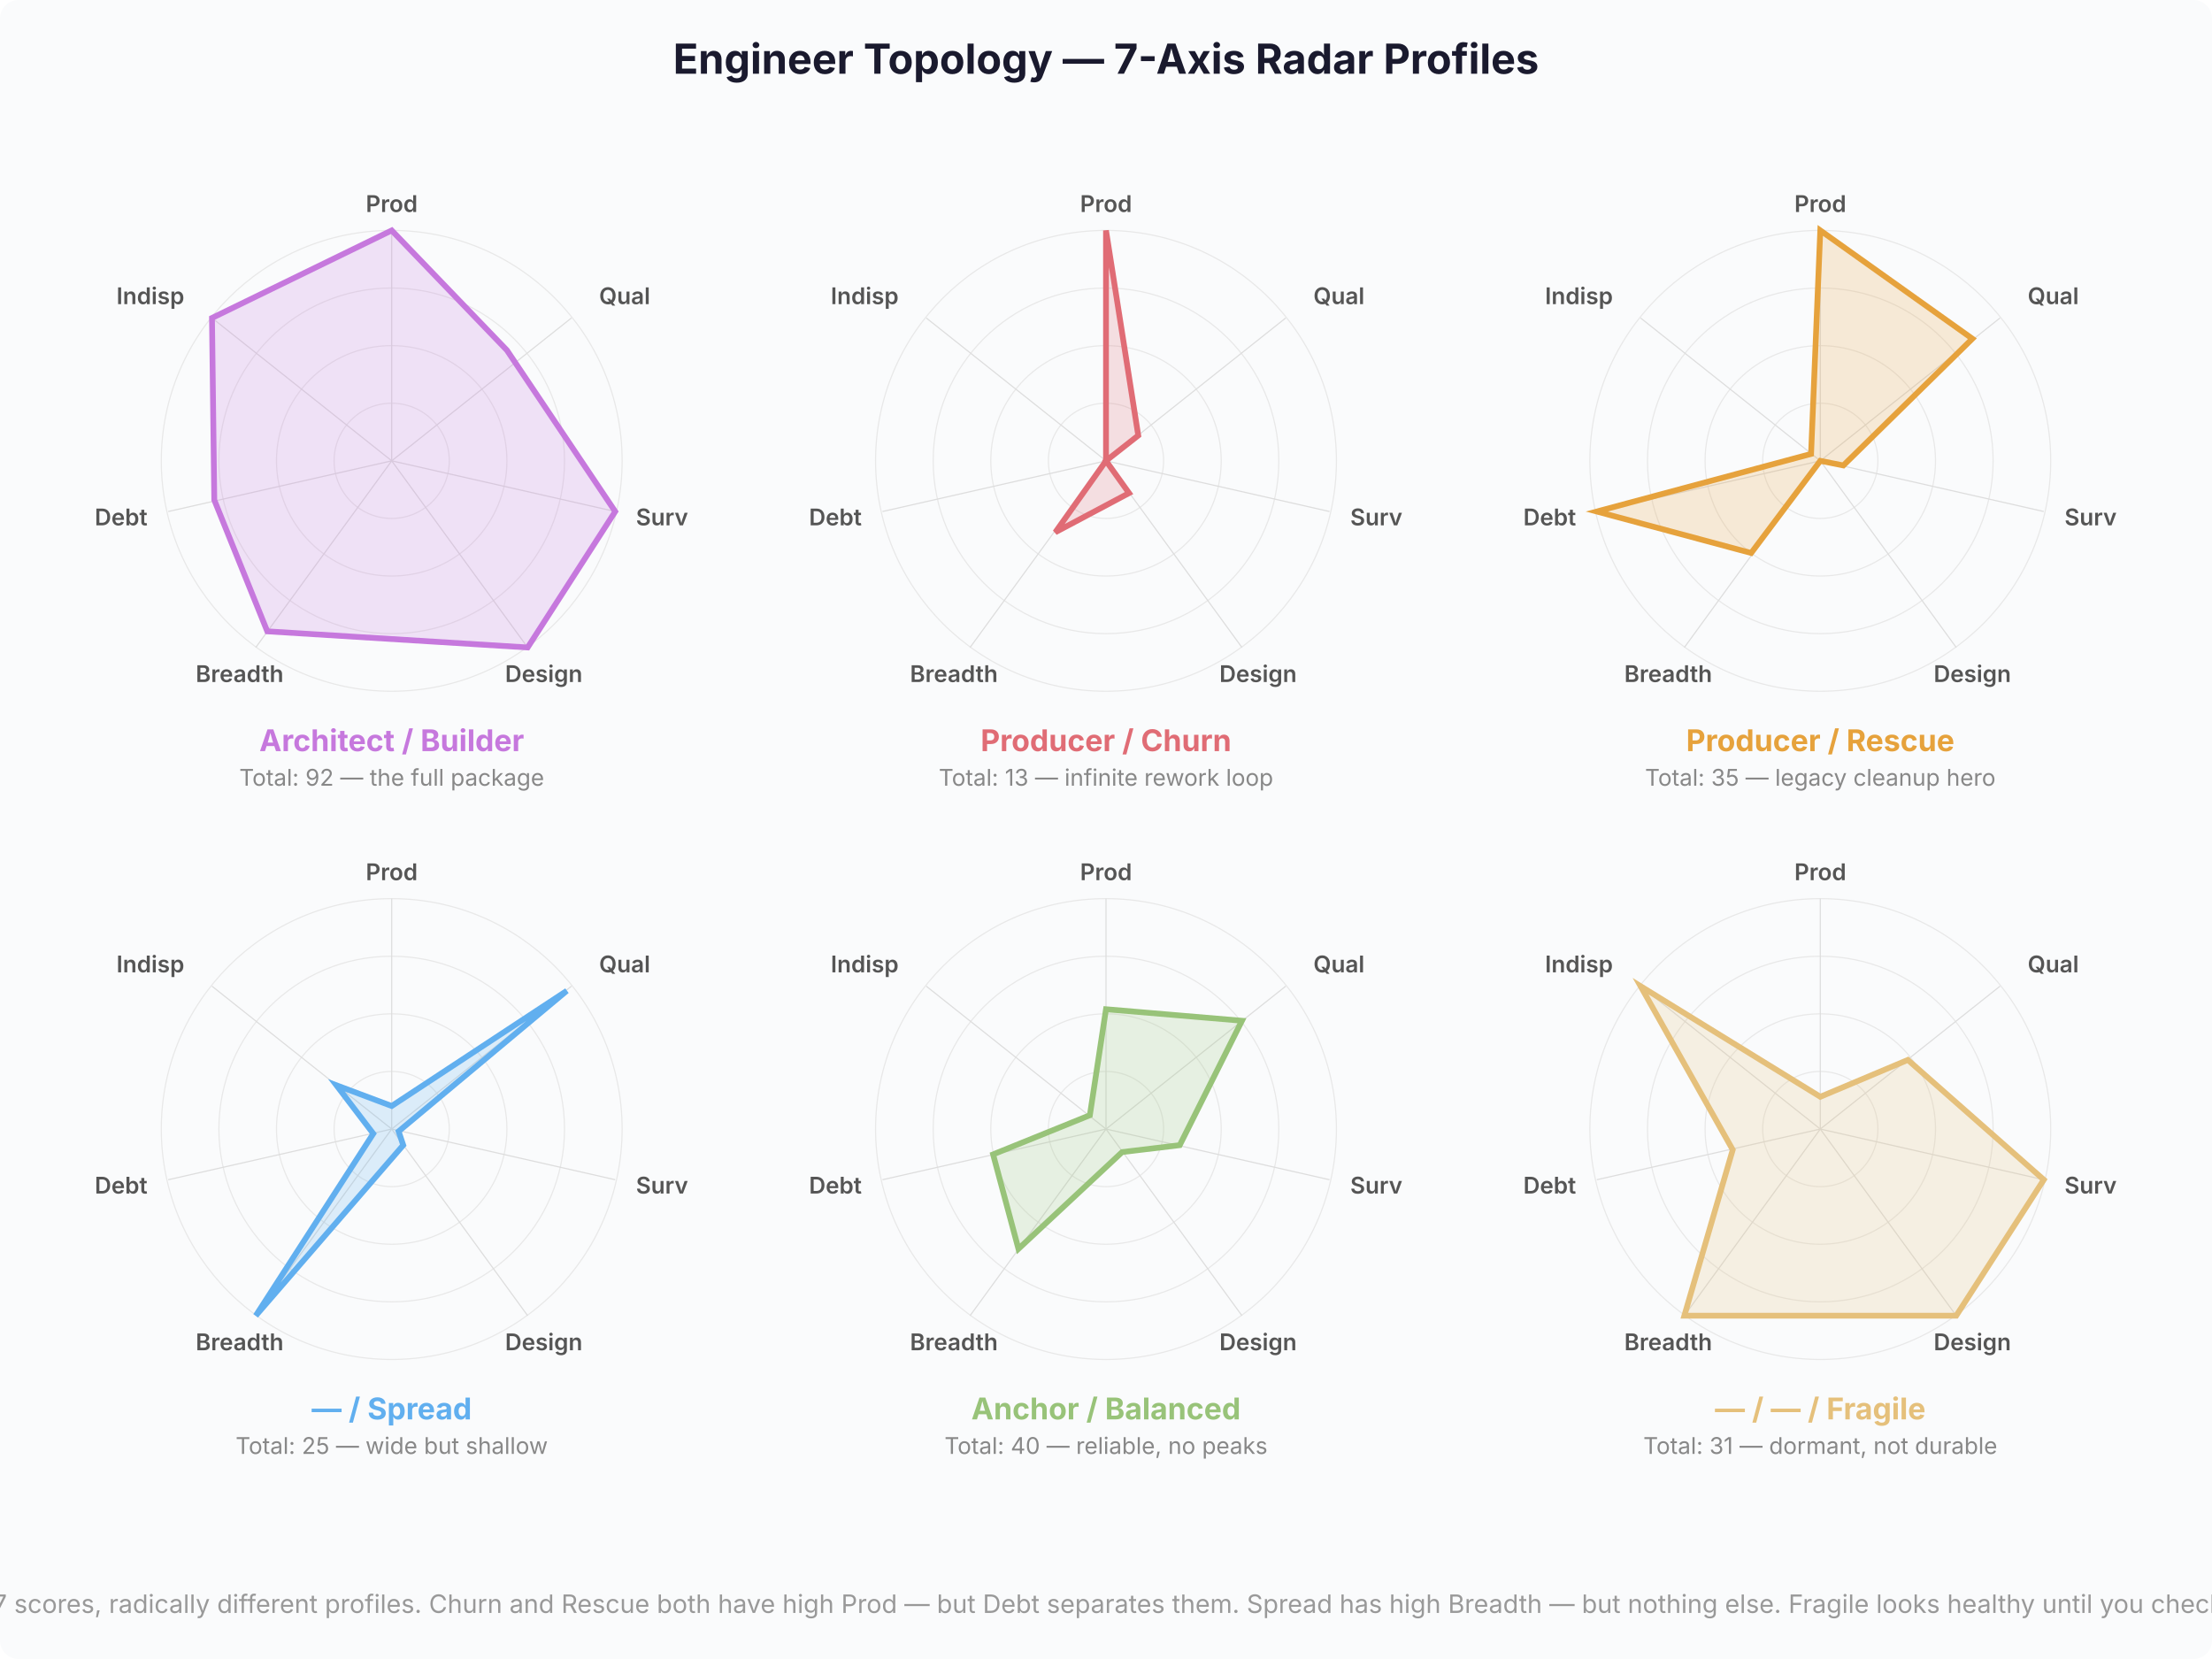
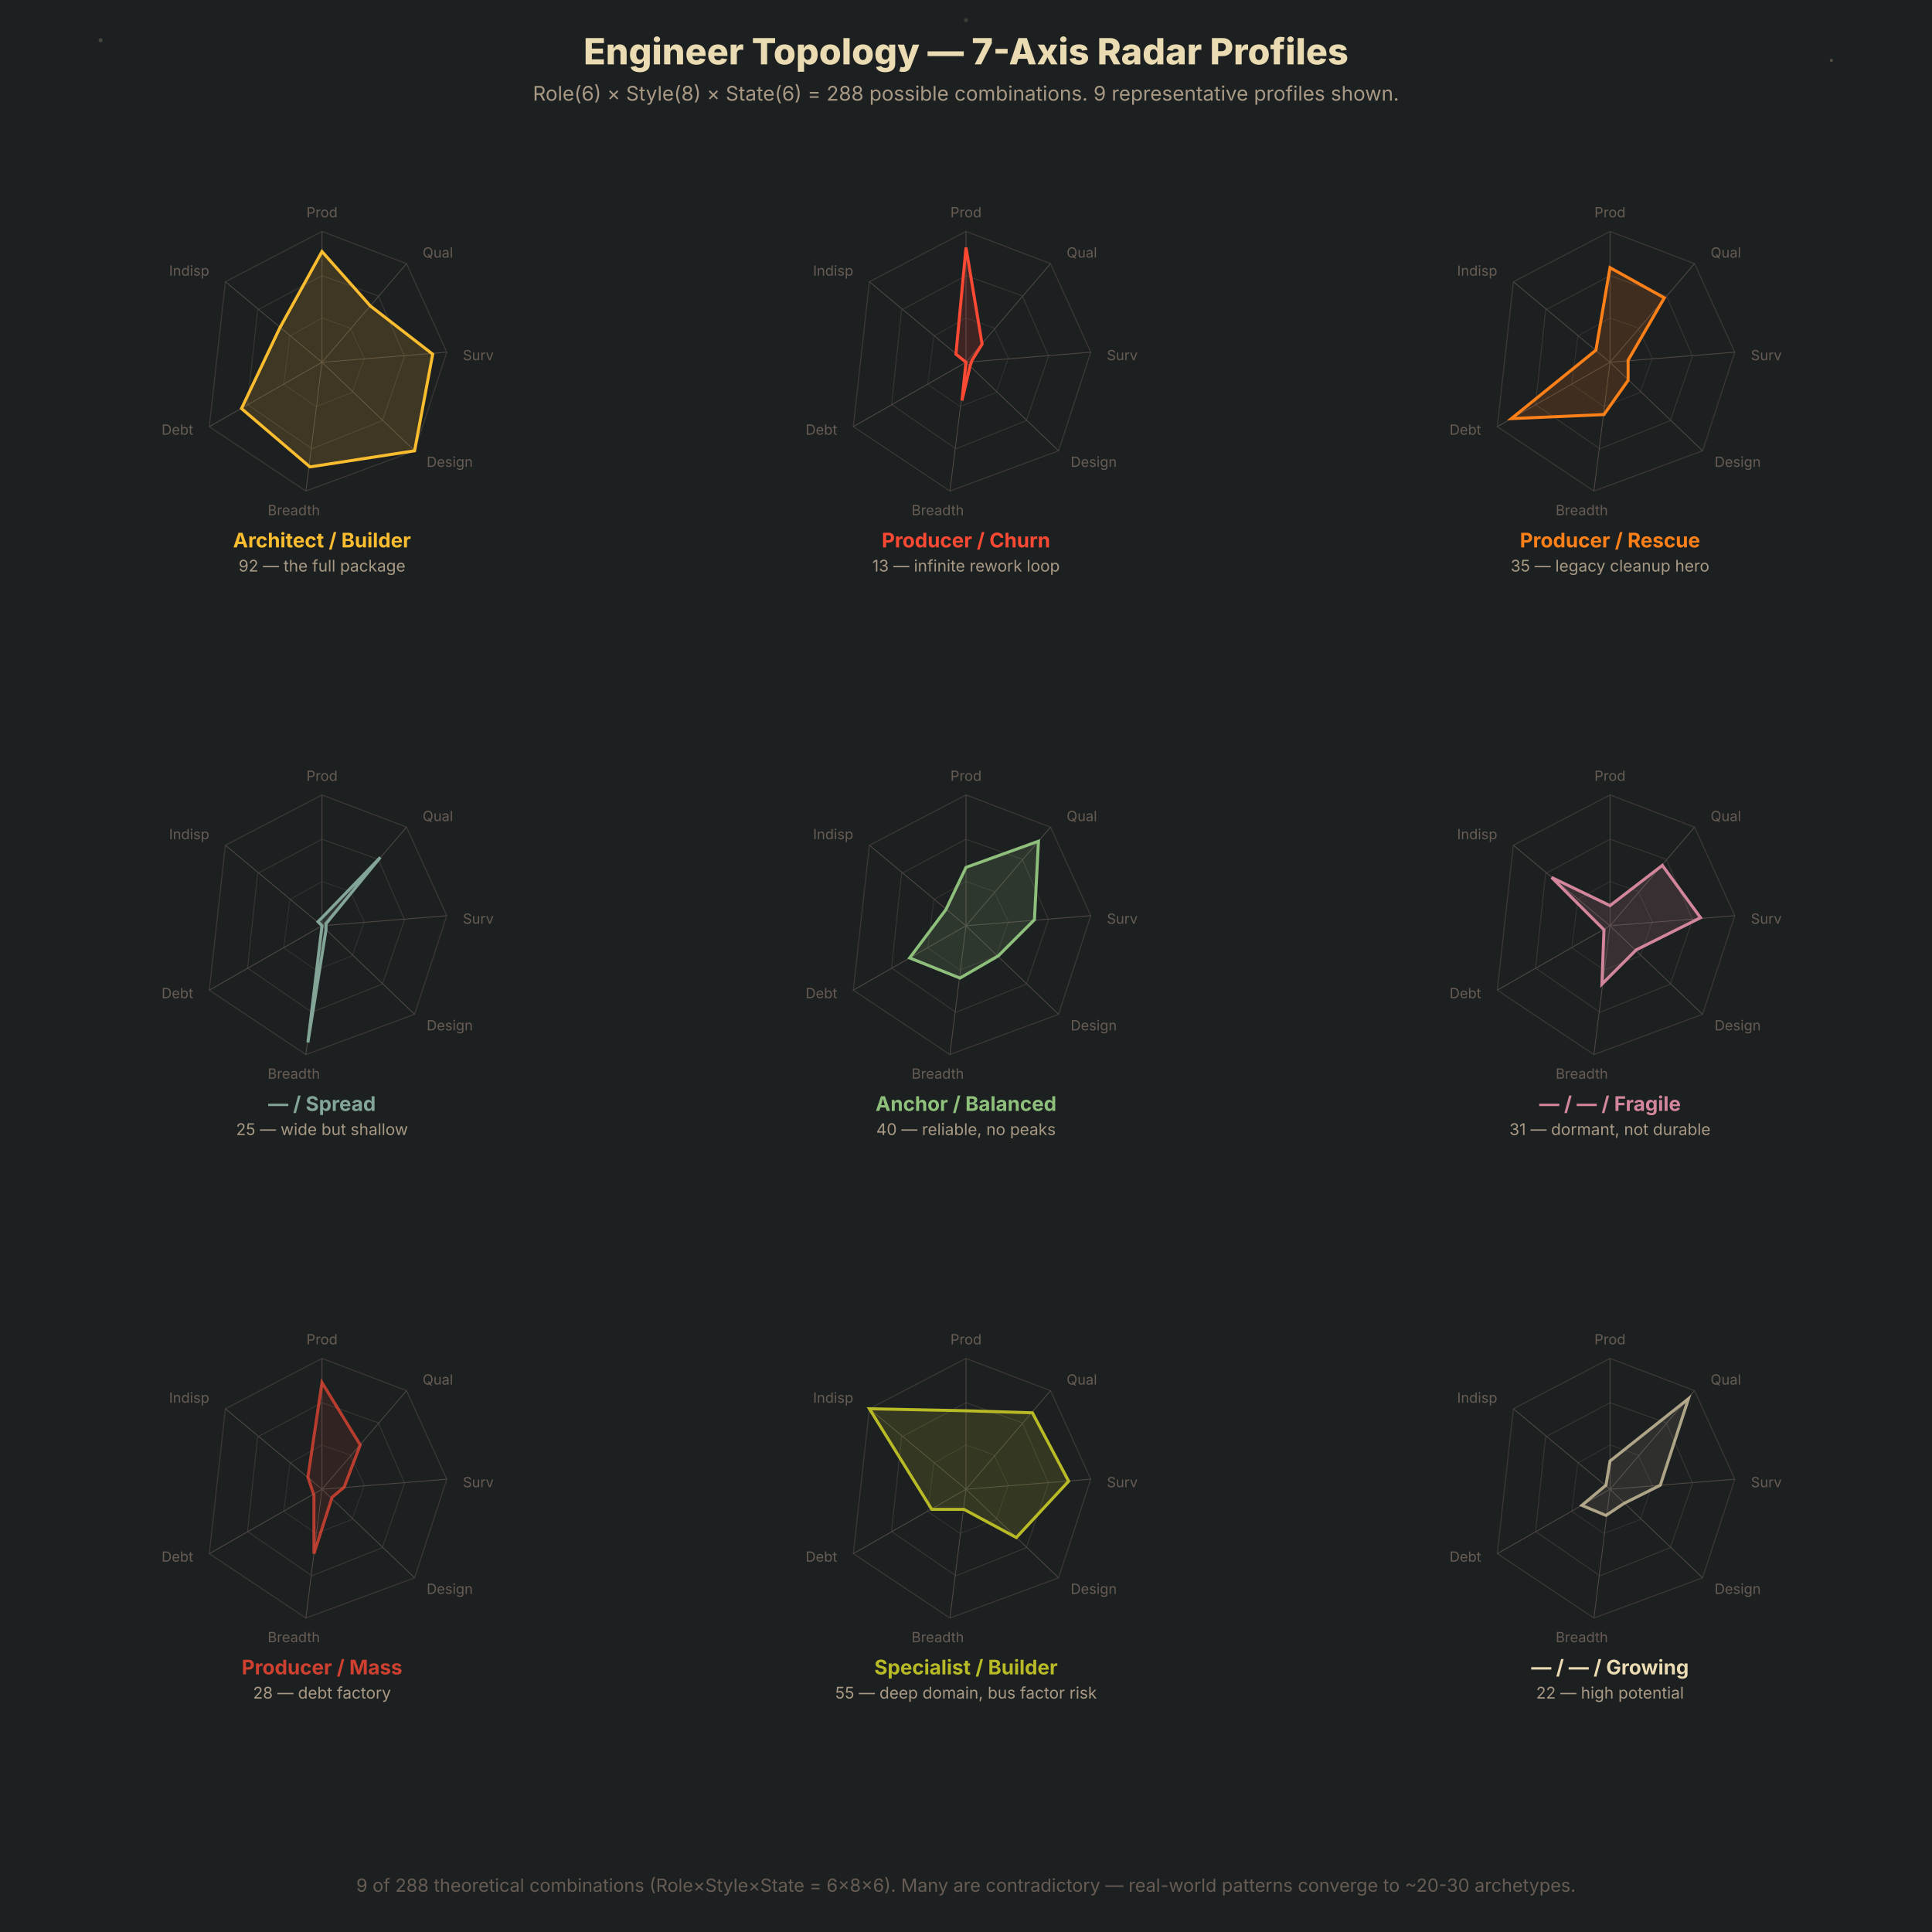
- <svg xmlns="http://www.w3.org/2000/svg" width="960" height="720" viewBox="0 0 960 720">
-   <defs>
-     <style>
-       text { font-family: -apple-system, 'Segoe UI', sans-serif; }
-       .title { font-size: 18px; font-weight: 700; fill: #1a1a2e; }
-       .axis-label { font-size: 10px; fill: #555; font-weight: 600; }
-       .legend-text { font-size: 12px; fill: #333; }
-       .grid-label { font-size: 9px; fill: #999; }
-     </style>
-   </defs>
-   <rect width="960" height="720" rx="8" fill="#fafbfc" />
-   <text x="480" y="32" text-anchor="middle" class="title">Engineer Topology — 7-Axis Radar Profiles</text>
-   <g transform="translate(170,200)">
-     <circle cx="0" cy="0" r="100" fill="none" stroke="#e8e8e8" stroke-width="0.5" />
-     <circle cx="0" cy="0" r="75" fill="none" stroke="#e8e8e8" stroke-width="0.5" />
-     <circle cx="0" cy="0" r="50" fill="none" stroke="#e8e8e8" stroke-width="0.5" />
-     <circle cx="0" cy="0" r="25" fill="none" stroke="#e8e8e8" stroke-width="0.5" />
-     <line x1="0" y1="0" x2="0" y2="-100" stroke="#ddd" stroke-width="0.5" />
-     <line x1="0" y1="0" x2="78" y2="-62" stroke="#ddd" stroke-width="0.5" />
-     <line x1="0" y1="0" x2="97" y2="22" stroke="#ddd" stroke-width="0.5" />
-     <line x1="0" y1="0" x2="59" y2="81" stroke="#ddd" stroke-width="0.5" />
-     <line x1="0" y1="0" x2="-59" y2="81" stroke="#ddd" stroke-width="0.5" />
-     <line x1="0" y1="0" x2="-97" y2="22" stroke="#ddd" stroke-width="0.5" />
-     <line x1="0" y1="0" x2="-78" y2="-62" stroke="#ddd" stroke-width="0.5" />
-     <polygon points="0,-100 50,-48 97,22 59,81 -54,74 -77,17 -78,-62" fill="rgba(199,120,221,0.2)" stroke="#c678dd" stroke-width="2.5" />
-     <text x="0" y="-108" text-anchor="middle" class="axis-label">Prod</text>
-     <text x="90" y="-68" text-anchor="start" class="axis-label">Qual</text>
-     <text x="106" y="28" text-anchor="start" class="axis-label">Surv</text>
-     <text x="66" y="96" text-anchor="middle" class="axis-label">Design</text>
-     <text x="-66" y="96" text-anchor="middle" class="axis-label">Breadth</text>
-     <text x="-106" y="28" text-anchor="end" class="axis-label">Debt</text>
-     <text x="-90" y="-68" text-anchor="end" class="axis-label">Indisp</text>
-     <text x="0" y="126" text-anchor="middle" font-size="13" font-weight="700" fill="#c678dd">Architect / Builder</text>
-     <text x="0" y="141" text-anchor="middle" font-size="10" fill="#888">Total: 92 — the full package</text>
-   </g>
-   <g transform="translate(480,200)">
-     <circle cx="0" cy="0" r="100" fill="none" stroke="#e8e8e8" stroke-width="0.5" />
-     <circle cx="0" cy="0" r="75" fill="none" stroke="#e8e8e8" stroke-width="0.5" />
-     <circle cx="0" cy="0" r="50" fill="none" stroke="#e8e8e8" stroke-width="0.5" />
-     <circle cx="0" cy="0" r="25" fill="none" stroke="#e8e8e8" stroke-width="0.5" />
-     <line x1="0" y1="0" x2="0" y2="-100" stroke="#ddd" stroke-width="0.5" />
-     <line x1="0" y1="0" x2="78" y2="-62" stroke="#ddd" stroke-width="0.5" />
-     <line x1="0" y1="0" x2="97" y2="22" stroke="#ddd" stroke-width="0.5" />
-     <line x1="0" y1="0" x2="59" y2="81" stroke="#ddd" stroke-width="0.5" />
-     <line x1="0" y1="0" x2="-59" y2="81" stroke="#ddd" stroke-width="0.5" />
-     <line x1="0" y1="0" x2="-97" y2="22" stroke="#ddd" stroke-width="0.5" />
-     <line x1="0" y1="0" x2="-78" y2="-62" stroke="#ddd" stroke-width="0.5" />
-     <polygon points="0,-100 14,-11 0,0 10,14 -22,31 0,0 0,0" fill="rgba(224,108,117,0.2)" stroke="#e06c75" stroke-width="2.5" />
-     <text x="0" y="-108" text-anchor="middle" class="axis-label">Prod</text>
-     <text x="90" y="-68" text-anchor="start" class="axis-label">Qual</text>
-     <text x="106" y="28" text-anchor="start" class="axis-label">Surv</text>
-     <text x="66" y="96" text-anchor="middle" class="axis-label">Design</text>
-     <text x="-66" y="96" text-anchor="middle" class="axis-label">Breadth</text>
-     <text x="-106" y="28" text-anchor="end" class="axis-label">Debt</text>
-     <text x="-90" y="-68" text-anchor="end" class="axis-label">Indisp</text>
-     <text x="0" y="126" text-anchor="middle" font-size="13" font-weight="700" fill="#e06c75">Producer / Churn</text>
-     <text x="0" y="141" text-anchor="middle" font-size="10" fill="#888">Total: 13 — infinite rework loop</text>
-   </g>
-   <g transform="translate(790,200)">
-     <circle cx="0" cy="0" r="100" fill="none" stroke="#e8e8e8" stroke-width="0.5" />
-     <circle cx="0" cy="0" r="75" fill="none" stroke="#e8e8e8" stroke-width="0.5" />
-     <circle cx="0" cy="0" r="50" fill="none" stroke="#e8e8e8" stroke-width="0.5" />
-     <circle cx="0" cy="0" r="25" fill="none" stroke="#e8e8e8" stroke-width="0.5" />
-     <line x1="0" y1="0" x2="0" y2="-100" stroke="#ddd" stroke-width="0.5" />
-     <line x1="0" y1="0" x2="78" y2="-62" stroke="#ddd" stroke-width="0.5" />
-     <line x1="0" y1="0" x2="97" y2="22" stroke="#ddd" stroke-width="0.5" />
-     <line x1="0" y1="0" x2="59" y2="81" stroke="#ddd" stroke-width="0.5" />
-     <line x1="0" y1="0" x2="-59" y2="81" stroke="#ddd" stroke-width="0.5" />
-     <line x1="0" y1="0" x2="-97" y2="22" stroke="#ddd" stroke-width="0.5" />
-     <line x1="0" y1="0" x2="-78" y2="-62" stroke="#ddd" stroke-width="0.5" />
-     <polygon points="0,-100 66,-53 10,2 0,0 -30,40 -97,22 -4,-3" fill="rgba(230,162,60,0.2)" stroke="#e6a23c" stroke-width="2.5" />
-     <text x="0" y="-108" text-anchor="middle" class="axis-label">Prod</text>
-     <text x="90" y="-68" text-anchor="start" class="axis-label">Qual</text>
-     <text x="106" y="28" text-anchor="start" class="axis-label">Surv</text>
-     <text x="66" y="96" text-anchor="middle" class="axis-label">Design</text>
-     <text x="-66" y="96" text-anchor="middle" class="axis-label">Breadth</text>
-     <text x="-106" y="28" text-anchor="end" class="axis-label">Debt</text>
-     <text x="-90" y="-68" text-anchor="end" class="axis-label">Indisp</text>
-     <text x="0" y="126" text-anchor="middle" font-size="13" font-weight="700" fill="#e6a23c">Producer / Rescue</text>
-     <text x="0" y="141" text-anchor="middle" font-size="10" fill="#888">Total: 35 — legacy cleanup hero</text>
-   </g>
-   <g transform="translate(170,490)">
-     <circle cx="0" cy="0" r="100" fill="none" stroke="#e8e8e8" stroke-width="0.5" />
-     <circle cx="0" cy="0" r="75" fill="none" stroke="#e8e8e8" stroke-width="0.5" />
-     <circle cx="0" cy="0" r="50" fill="none" stroke="#e8e8e8" stroke-width="0.5" />
-     <circle cx="0" cy="0" r="25" fill="none" stroke="#e8e8e8" stroke-width="0.5" />
-     <line x1="0" y1="0" x2="0" y2="-100" stroke="#ddd" stroke-width="0.5" />
-     <line x1="0" y1="0" x2="78" y2="-62" stroke="#ddd" stroke-width="0.5" />
-     <line x1="0" y1="0" x2="97" y2="22" stroke="#ddd" stroke-width="0.5" />
-     <line x1="0" y1="0" x2="59" y2="81" stroke="#ddd" stroke-width="0.5" />
-     <line x1="0" y1="0" x2="-59" y2="81" stroke="#ddd" stroke-width="0.5" />
-     <line x1="0" y1="0" x2="-97" y2="22" stroke="#ddd" stroke-width="0.5" />
-     <line x1="0" y1="0" x2="-78" y2="-62" stroke="#ddd" stroke-width="0.5" />
-     <polygon points="0,-10 76,-60 3,1 5,7 -59,81 -8,2 -24,-19" fill="rgba(97,175,239,0.2)" stroke="#61afef" stroke-width="2.5" />
-     <text x="0" y="-108" text-anchor="middle" class="axis-label">Prod</text>
-     <text x="90" y="-68" text-anchor="start" class="axis-label">Qual</text>
-     <text x="106" y="28" text-anchor="start" class="axis-label">Surv</text>
-     <text x="66" y="96" text-anchor="middle" class="axis-label">Design</text>
-     <text x="-66" y="96" text-anchor="middle" class="axis-label">Breadth</text>
-     <text x="-106" y="28" text-anchor="end" class="axis-label">Debt</text>
-     <text x="-90" y="-68" text-anchor="end" class="axis-label">Indisp</text>
-     <text x="0" y="126" text-anchor="middle" font-size="13" font-weight="700" fill="#61afef">— / Spread</text>
-     <text x="0" y="141" text-anchor="middle" font-size="10" fill="#888">Total: 25 — wide but shallow</text>
-   </g>
-   <g transform="translate(480,490)">
-     <circle cx="0" cy="0" r="100" fill="none" stroke="#e8e8e8" stroke-width="0.5" />
-     <circle cx="0" cy="0" r="75" fill="none" stroke="#e8e8e8" stroke-width="0.5" />
-     <circle cx="0" cy="0" r="50" fill="none" stroke="#e8e8e8" stroke-width="0.5" />
-     <circle cx="0" cy="0" r="25" fill="none" stroke="#e8e8e8" stroke-width="0.5" />
-     <line x1="0" y1="0" x2="0" y2="-100" stroke="#ddd" stroke-width="0.5" />
-     <line x1="0" y1="0" x2="78" y2="-62" stroke="#ddd" stroke-width="0.5" />
-     <line x1="0" y1="0" x2="97" y2="22" stroke="#ddd" stroke-width="0.5" />
-     <line x1="0" y1="0" x2="59" y2="81" stroke="#ddd" stroke-width="0.5" />
-     <line x1="0" y1="0" x2="-59" y2="81" stroke="#ddd" stroke-width="0.5" />
-     <line x1="0" y1="0" x2="-97" y2="22" stroke="#ddd" stroke-width="0.5" />
-     <line x1="0" y1="0" x2="-78" y2="-62" stroke="#ddd" stroke-width="0.5" />
-     <polygon points="0,-52 59,-47 32,7 7,10 -38,52 -49,11 -7,-6" fill="rgba(152,195,121,0.2)" stroke="#98c379" stroke-width="2.5" />
-     <text x="0" y="-108" text-anchor="middle" class="axis-label">Prod</text>
-     <text x="90" y="-68" text-anchor="start" class="axis-label">Qual</text>
-     <text x="106" y="28" text-anchor="start" class="axis-label">Surv</text>
-     <text x="66" y="96" text-anchor="middle" class="axis-label">Design</text>
-     <text x="-66" y="96" text-anchor="middle" class="axis-label">Breadth</text>
-     <text x="-106" y="28" text-anchor="end" class="axis-label">Debt</text>
-     <text x="-90" y="-68" text-anchor="end" class="axis-label">Indisp</text>
-     <text x="0" y="126" text-anchor="middle" font-size="13" font-weight="700" fill="#98c379">Anchor / Balanced</text>
-     <text x="0" y="141" text-anchor="middle" font-size="10" fill="#888">Total: 40 — reliable, no peaks</text>
-   </g>
-   <g transform="translate(790,490)">
-     <circle cx="0" cy="0" r="100" fill="none" stroke="#e8e8e8" stroke-width="0.5" />
-     <circle cx="0" cy="0" r="75" fill="none" stroke="#e8e8e8" stroke-width="0.5" />
-     <circle cx="0" cy="0" r="50" fill="none" stroke="#e8e8e8" stroke-width="0.5" />
-     <circle cx="0" cy="0" r="25" fill="none" stroke="#e8e8e8" stroke-width="0.5" />
-     <line x1="0" y1="0" x2="0" y2="-100" stroke="#ddd" stroke-width="0.5" />
-     <line x1="0" y1="0" x2="78" y2="-62" stroke="#ddd" stroke-width="0.5" />
-     <line x1="0" y1="0" x2="97" y2="22" stroke="#ddd" stroke-width="0.5" />
-     <line x1="0" y1="0" x2="59" y2="81" stroke="#ddd" stroke-width="0.5" />
-     <line x1="0" y1="0" x2="-59" y2="81" stroke="#ddd" stroke-width="0.5" />
-     <line x1="0" y1="0" x2="-97" y2="22" stroke="#ddd" stroke-width="0.5" />
-     <line x1="0" y1="0" x2="-78" y2="-62" stroke="#ddd" stroke-width="0.5" />
-     <polygon points="0,-14 38,-30 97,22 59,81 -59,81 -38,9 -78,-62" fill="rgba(229,192,123,0.2)" stroke="#e5c07b" stroke-width="2.5" />
-     <text x="0" y="-108" text-anchor="middle" class="axis-label">Prod</text>
-     <text x="90" y="-68" text-anchor="start" class="axis-label">Qual</text>
-     <text x="106" y="28" text-anchor="start" class="axis-label">Surv</text>
-     <text x="66" y="96" text-anchor="middle" class="axis-label">Design</text>
-     <text x="-66" y="96" text-anchor="middle" class="axis-label">Breadth</text>
-     <text x="-106" y="28" text-anchor="end" class="axis-label">Debt</text>
-     <text x="-90" y="-68" text-anchor="end" class="axis-label">Indisp</text>
-     <text x="0" y="126" text-anchor="middle" font-size="13" font-weight="700" fill="#e5c07b">— / — / Fragile</text>
-     <text x="0" y="141" text-anchor="middle" font-size="10" fill="#888">Total: 31 — dormant, not durable</text>
-   </g>
-   <text x="480" y="700" text-anchor="middle" font-size="11" fill="#999" font-family="-apple-system, sans-serif">Same 7 scores, radically different profiles. Churn and Rescue both have high Prod — but Debt separates them. Spread has high Breadth — but nothing else. Fragile looks healthy until you check Prod.</text>
+ <svg xmlns="http://www.w3.org/2000/svg" width="960" height="960" viewBox="0 0 960 960">
+   <rect width="960" height="960" fill="#1d2021" />
+   <circle cx="50" cy="20" r="1" fill="#ebdbb2" opacity="0.2" />
+   <circle cx="910" cy="30" r="0.8" fill="#ebdbb2" opacity="0.25" />
+   <circle cx="480" cy="10" r="1" fill="#ebdbb2" opacity="0.15" />
+   <text x="480" y="32" text-anchor="middle" fill="#ebdbb2" font-size="18" font-weight="800" font-family="-apple-system,sans-serif">Engineer Topology — 7-Axis Radar Profiles</text>
+   <text x="480" y="50" text-anchor="middle" fill="#a89984" font-size="10" font-family="-apple-system,sans-serif">Role(6) × Style(8) × State(6) = 288 possible combinations. 9 representative profiles shown.</text>
+   <g transform="translate(160,180)">
+     <polygon points="0,-65 42,-49 62,-5 46,44 -8,64 -56,32 -48,-40" fill="none" stroke="#3c3836" stroke-width="0.5" />
+     <polygon points="0,-43 28,-33 41,-3 30,29 -5,43 -37,21 -32,-26" fill="none" stroke="#3c3836" stroke-width="0.4" />
+     <polygon points="0,-22 14,-17 21,-2 15,15 -3,22 -19,11 -16,-13" fill="none" stroke="#3c3836" stroke-width="0.3" />
+     <line x1="0" y1="0" x2="0" y2="-65" stroke="#504945" stroke-width="0.4" />
+     <line x1="0" y1="0" x2="42" y2="-49" stroke="#504945" stroke-width="0.4" />
+     <line x1="0" y1="0" x2="62" y2="-5" stroke="#504945" stroke-width="0.4" />
+     <line x1="0" y1="0" x2="46" y2="44" stroke="#504945" stroke-width="0.4" />
+     <line x1="0" y1="0" x2="-8" y2="64" stroke="#504945" stroke-width="0.4" />
+     <line x1="0" y1="0" x2="-56" y2="32" stroke="#504945" stroke-width="0.4" />
+     <line x1="0" y1="0" x2="-48" y2="-40" stroke="#504945" stroke-width="0.4" />
+     <text x="0" y="-72" text-anchor="middle" fill="#665c54" font-size="7" font-family="-apple-system,sans-serif">Prod</text>
+     <text x="50" y="-52" fill="#665c54" font-size="7" font-family="-apple-system,sans-serif">Qual</text>
+     <text x="70" y="-1" fill="#665c54" font-size="7" font-family="-apple-system,sans-serif">Surv</text>
+     <text x="52" y="52" fill="#665c54" font-size="7" font-family="-apple-system,sans-serif">Design</text>
+     <text x="-14" y="76" text-anchor="middle" fill="#665c54" font-size="7" font-family="-apple-system,sans-serif">Breadth</text>
+     <text x="-64" y="36" text-anchor="end" fill="#665c54" font-size="7" font-family="-apple-system,sans-serif">Debt</text>
+     <text x="-56" y="-43" text-anchor="end" fill="#665c54" font-size="7" font-family="-apple-system,sans-serif">Indisp</text>
+     <polygon points="0,-55 24,-28 55,-4 46,44 -6,52 -40,23 -21,-17" fill="#fabd2f" fill-opacity="0.15" stroke="#fabd2f" stroke-width="1.5" />
+     <text x="0" y="92" text-anchor="middle" fill="#fabd2f" font-size="10" font-weight="700" font-family="-apple-system,sans-serif">Architect / Builder</text>
+     <text x="0" y="104" text-anchor="middle" fill="#a89984" font-size="8" font-family="-apple-system,sans-serif">92 — the full package</text>
+   </g>
+   <g transform="translate(480,180)">
+     <polygon points="0,-65 42,-49 62,-5 46,44 -8,64 -56,32 -48,-40" fill="none" stroke="#3c3836" stroke-width="0.5" />
+     <polygon points="0,-43 28,-33 41,-3 30,29 -5,43 -37,21 -32,-26" fill="none" stroke="#3c3836" stroke-width="0.4" />
+     <polygon points="0,-22 14,-17 21,-2 15,15 -3,22 -19,11 -16,-13" fill="none" stroke="#3c3836" stroke-width="0.3" />
+     <line x1="0" y1="0" x2="0" y2="-65" stroke="#504945" stroke-width="0.4" />
+     <line x1="0" y1="0" x2="42" y2="-49" stroke="#504945" stroke-width="0.4" />
+     <line x1="0" y1="0" x2="62" y2="-5" stroke="#504945" stroke-width="0.4" />
+     <line x1="0" y1="0" x2="46" y2="44" stroke="#504945" stroke-width="0.4" />
+     <line x1="0" y1="0" x2="-8" y2="64" stroke="#504945" stroke-width="0.4" />
+     <line x1="0" y1="0" x2="-56" y2="32" stroke="#504945" stroke-width="0.4" />
+     <line x1="0" y1="0" x2="-48" y2="-40" stroke="#504945" stroke-width="0.4" />
+     <text x="0" y="-72" text-anchor="middle" fill="#665c54" font-size="7" font-family="-apple-system,sans-serif">Prod</text>
+     <text x="50" y="-52" fill="#665c54" font-size="7" font-family="-apple-system,sans-serif">Qual</text>
+     <text x="70" y="-1" fill="#665c54" font-size="7" font-family="-apple-system,sans-serif">Surv</text>
+     <text x="52" y="52" fill="#665c54" font-size="7" font-family="-apple-system,sans-serif">Design</text>
+     <text x="-14" y="76" text-anchor="middle" fill="#665c54" font-size="7" font-family="-apple-system,sans-serif">Breadth</text>
+     <text x="-64" y="36" text-anchor="end" fill="#665c54" font-size="7" font-family="-apple-system,sans-serif">Debt</text>
+     <text x="-56" y="-43" text-anchor="end" fill="#665c54" font-size="7" font-family="-apple-system,sans-serif">Indisp</text>
+     <polygon points="0,-57 8,-9 3,-1 2,2 -2,19 0,0 -5,-4" fill="#fb4934" fill-opacity="0.15" stroke="#fb4934" stroke-width="1.5" />
+     <text x="0" y="92" text-anchor="middle" fill="#fb4934" font-size="10" font-weight="700" font-family="-apple-system,sans-serif">Producer / Churn</text>
+     <text x="0" y="104" text-anchor="middle" fill="#a89984" font-size="8" font-family="-apple-system,sans-serif">13 — infinite rework loop</text>
+   </g>
+   <g transform="translate(800,180)">
+     <polygon points="0,-65 42,-49 62,-5 46,44 -8,64 -56,32 -48,-40" fill="none" stroke="#3c3836" stroke-width="0.5" />
+     <polygon points="0,-43 28,-33 41,-3 30,29 -5,43 -37,21 -32,-26" fill="none" stroke="#3c3836" stroke-width="0.4" />
+     <polygon points="0,-22 14,-17 21,-2 15,15 -3,22 -19,11 -16,-13" fill="none" stroke="#3c3836" stroke-width="0.3" />
+     <line x1="0" y1="0" x2="0" y2="-65" stroke="#504945" stroke-width="0.4" />
+     <line x1="0" y1="0" x2="42" y2="-49" stroke="#504945" stroke-width="0.4" />
+     <line x1="0" y1="0" x2="62" y2="-5" stroke="#504945" stroke-width="0.4" />
+     <line x1="0" y1="0" x2="46" y2="44" stroke="#504945" stroke-width="0.4" />
+     <line x1="0" y1="0" x2="-8" y2="64" stroke="#504945" stroke-width="0.4" />
+     <line x1="0" y1="0" x2="-56" y2="32" stroke="#504945" stroke-width="0.4" />
+     <line x1="0" y1="0" x2="-48" y2="-40" stroke="#504945" stroke-width="0.4" />
+     <text x="0" y="-72" text-anchor="middle" fill="#665c54" font-size="7" font-family="-apple-system,sans-serif">Prod</text>
+     <text x="50" y="-52" fill="#665c54" font-size="7" font-family="-apple-system,sans-serif">Qual</text>
+     <text x="70" y="-1" fill="#665c54" font-size="7" font-family="-apple-system,sans-serif">Surv</text>
+     <text x="52" y="52" fill="#665c54" font-size="7" font-family="-apple-system,sans-serif">Design</text>
+     <text x="-14" y="76" text-anchor="middle" fill="#665c54" font-size="7" font-family="-apple-system,sans-serif">Breadth</text>
+     <text x="-64" y="36" text-anchor="end" fill="#665c54" font-size="7" font-family="-apple-system,sans-serif">Debt</text>
+     <text x="-56" y="-43" text-anchor="end" fill="#665c54" font-size="7" font-family="-apple-system,sans-serif">Indisp</text>
+     <polygon points="0,-47 27,-32 9,-1 9,9 -3,26 -49,28 -7,-6" fill="#fe8019" fill-opacity="0.15" stroke="#fe8019" stroke-width="1.5" />
+     <text x="0" y="92" text-anchor="middle" fill="#fe8019" font-size="10" font-weight="700" font-family="-apple-system,sans-serif">Producer / Rescue</text>
+     <text x="0" y="104" text-anchor="middle" fill="#a89984" font-size="8" font-family="-apple-system,sans-serif">35 — legacy cleanup hero</text>
+   </g>
+   <g transform="translate(160,460)">
+     <polygon points="0,-65 42,-49 62,-5 46,44 -8,64 -56,32 -48,-40" fill="none" stroke="#3c3836" stroke-width="0.5" />
+     <polygon points="0,-43 28,-33 41,-3 30,29 -5,43 -37,21 -32,-26" fill="none" stroke="#3c3836" stroke-width="0.4" />
+     <polygon points="0,-22 14,-17 21,-2 15,15 -3,22 -19,11 -16,-13" fill="none" stroke="#3c3836" stroke-width="0.3" />
+     <line x1="0" y1="0" x2="0" y2="-65" stroke="#504945" stroke-width="0.4" />
+     <line x1="0" y1="0" x2="42" y2="-49" stroke="#504945" stroke-width="0.4" />
+     <line x1="0" y1="0" x2="62" y2="-5" stroke="#504945" stroke-width="0.4" />
+     <line x1="0" y1="0" x2="46" y2="44" stroke="#504945" stroke-width="0.4" />
+     <line x1="0" y1="0" x2="-8" y2="64" stroke="#504945" stroke-width="0.4" />
+     <line x1="0" y1="0" x2="-56" y2="32" stroke="#504945" stroke-width="0.4" />
+     <line x1="0" y1="0" x2="-48" y2="-40" stroke="#504945" stroke-width="0.4" />
+     <text x="0" y="-72" text-anchor="middle" fill="#665c54" font-size="7" font-family="-apple-system,sans-serif">Prod</text>
+     <text x="50" y="-52" fill="#665c54" font-size="7" font-family="-apple-system,sans-serif">Qual</text>
+     <text x="70" y="-1" fill="#665c54" font-size="7" font-family="-apple-system,sans-serif">Surv</text>
+     <text x="52" y="52" fill="#665c54" font-size="7" font-family="-apple-system,sans-serif">Design</text>
+     <text x="-14" y="76" text-anchor="middle" fill="#665c54" font-size="7" font-family="-apple-system,sans-serif">Breadth</text>
+     <text x="-64" y="36" text-anchor="end" fill="#665c54" font-size="7" font-family="-apple-system,sans-serif">Debt</text>
+     <text x="-56" y="-43" text-anchor="end" fill="#665c54" font-size="7" font-family="-apple-system,sans-serif">Indisp</text>
+     <polygon points="0,-4 29,-34 2,-1 2,2 -7,58 0,0 -2,-2" fill="#83a598" fill-opacity="0.15" stroke="#83a598" stroke-width="1.5" />
+     <text x="0" y="92" text-anchor="middle" fill="#83a598" font-size="10" font-weight="700" font-family="-apple-system,sans-serif">— / Spread</text>
+     <text x="0" y="104" text-anchor="middle" fill="#a89984" font-size="8" font-family="-apple-system,sans-serif">25 — wide but shallow</text>
+   </g>
+   <g transform="translate(480,460)">
+     <polygon points="0,-65 42,-49 62,-5 46,44 -8,64 -56,32 -48,-40" fill="none" stroke="#3c3836" stroke-width="0.5" />
+     <polygon points="0,-43 28,-33 41,-3 30,29 -5,43 -37,21 -32,-26" fill="none" stroke="#3c3836" stroke-width="0.4" />
+     <polygon points="0,-22 14,-17 21,-2 15,15 -3,22 -19,11 -16,-13" fill="none" stroke="#3c3836" stroke-width="0.3" />
+     <line x1="0" y1="0" x2="0" y2="-65" stroke="#504945" stroke-width="0.4" />
+     <line x1="0" y1="0" x2="42" y2="-49" stroke="#504945" stroke-width="0.4" />
+     <line x1="0" y1="0" x2="62" y2="-5" stroke="#504945" stroke-width="0.4" />
+     <line x1="0" y1="0" x2="46" y2="44" stroke="#504945" stroke-width="0.4" />
+     <line x1="0" y1="0" x2="-8" y2="64" stroke="#504945" stroke-width="0.4" />
+     <line x1="0" y1="0" x2="-56" y2="32" stroke="#504945" stroke-width="0.4" />
+     <line x1="0" y1="0" x2="-48" y2="-40" stroke="#504945" stroke-width="0.4" />
+     <text x="0" y="-72" text-anchor="middle" fill="#665c54" font-size="7" font-family="-apple-system,sans-serif">Prod</text>
+     <text x="50" y="-52" fill="#665c54" font-size="7" font-family="-apple-system,sans-serif">Qual</text>
+     <text x="70" y="-1" fill="#665c54" font-size="7" font-family="-apple-system,sans-serif">Surv</text>
+     <text x="52" y="52" fill="#665c54" font-size="7" font-family="-apple-system,sans-serif">Design</text>
+     <text x="-14" y="76" text-anchor="middle" fill="#665c54" font-size="7" font-family="-apple-system,sans-serif">Breadth</text>
+     <text x="-64" y="36" text-anchor="end" fill="#665c54" font-size="7" font-family="-apple-system,sans-serif">Debt</text>
+     <text x="-56" y="-43" text-anchor="end" fill="#665c54" font-size="7" font-family="-apple-system,sans-serif">Indisp</text>
+     <polygon points="0,-29 36,-42 34,-3 16,15 -3,26 -28,16 -10,-8" fill="#8ec07c" fill-opacity="0.15" stroke="#8ec07c" stroke-width="1.5" />
+     <text x="0" y="92" text-anchor="middle" fill="#8ec07c" font-size="10" font-weight="700" font-family="-apple-system,sans-serif">Anchor / Balanced</text>
+     <text x="0" y="104" text-anchor="middle" fill="#a89984" font-size="8" font-family="-apple-system,sans-serif">40 — reliable, no peaks</text>
+   </g>
+   <g transform="translate(800,460)">
+     <polygon points="0,-65 42,-49 62,-5 46,44 -8,64 -56,32 -48,-40" fill="none" stroke="#3c3836" stroke-width="0.5" />
+     <polygon points="0,-43 28,-33 41,-3 30,29 -5,43 -37,21 -32,-26" fill="none" stroke="#3c3836" stroke-width="0.4" />
+     <polygon points="0,-22 14,-17 21,-2 15,15 -3,22 -19,11 -16,-13" fill="none" stroke="#3c3836" stroke-width="0.3" />
+     <line x1="0" y1="0" x2="0" y2="-65" stroke="#504945" stroke-width="0.4" />
+     <line x1="0" y1="0" x2="42" y2="-49" stroke="#504945" stroke-width="0.4" />
+     <line x1="0" y1="0" x2="62" y2="-5" stroke="#504945" stroke-width="0.4" />
+     <line x1="0" y1="0" x2="46" y2="44" stroke="#504945" stroke-width="0.4" />
+     <line x1="0" y1="0" x2="-8" y2="64" stroke="#504945" stroke-width="0.4" />
+     <line x1="0" y1="0" x2="-56" y2="32" stroke="#504945" stroke-width="0.4" />
+     <line x1="0" y1="0" x2="-48" y2="-40" stroke="#504945" stroke-width="0.4" />
+     <text x="0" y="-72" text-anchor="middle" fill="#665c54" font-size="7" font-family="-apple-system,sans-serif">Prod</text>
+     <text x="50" y="-52" fill="#665c54" font-size="7" font-family="-apple-system,sans-serif">Qual</text>
+     <text x="70" y="-1" fill="#665c54" font-size="7" font-family="-apple-system,sans-serif">Surv</text>
+     <text x="52" y="52" fill="#665c54" font-size="7" font-family="-apple-system,sans-serif">Design</text>
+     <text x="-14" y="76" text-anchor="middle" fill="#665c54" font-size="7" font-family="-apple-system,sans-serif">Breadth</text>
+     <text x="-64" y="36" text-anchor="end" fill="#665c54" font-size="7" font-family="-apple-system,sans-serif">Debt</text>
+     <text x="-56" y="-43" text-anchor="end" fill="#665c54" font-size="7" font-family="-apple-system,sans-serif">Indisp</text>
+     <polygon points="0,-10 26,-30 45,-4 13,12 -4,29 -3,2 -29,-24" fill="#d3869b" fill-opacity="0.15" stroke="#d3869b" stroke-width="1.5" />
+     <text x="0" y="92" text-anchor="middle" fill="#d3869b" font-size="10" font-weight="700" font-family="-apple-system,sans-serif">— / — / Fragile</text>
+     <text x="0" y="104" text-anchor="middle" fill="#a89984" font-size="8" font-family="-apple-system,sans-serif">31 — dormant, not durable</text>
+   </g>
+   <g transform="translate(160,740)">
+     <polygon points="0,-65 42,-49 62,-5 46,44 -8,64 -56,32 -48,-40" fill="none" stroke="#3c3836" stroke-width="0.5" />
+     <polygon points="0,-43 28,-33 41,-3 30,29 -5,43 -37,21 -32,-26" fill="none" stroke="#3c3836" stroke-width="0.4" />
+     <polygon points="0,-22 14,-17 21,-2 15,15 -3,22 -19,11 -16,-13" fill="none" stroke="#3c3836" stroke-width="0.3" />
+     <line x1="0" y1="0" x2="0" y2="-65" stroke="#504945" stroke-width="0.4" />
+     <line x1="0" y1="0" x2="42" y2="-49" stroke="#504945" stroke-width="0.4" />
+     <line x1="0" y1="0" x2="62" y2="-5" stroke="#504945" stroke-width="0.4" />
+     <line x1="0" y1="0" x2="46" y2="44" stroke="#504945" stroke-width="0.4" />
+     <line x1="0" y1="0" x2="-8" y2="64" stroke="#504945" stroke-width="0.4" />
+     <line x1="0" y1="0" x2="-56" y2="32" stroke="#504945" stroke-width="0.4" />
+     <line x1="0" y1="0" x2="-48" y2="-40" stroke="#504945" stroke-width="0.4" />
+     <text x="0" y="-72" text-anchor="middle" fill="#665c54" font-size="7" font-family="-apple-system,sans-serif">Prod</text>
+     <text x="50" y="-52" fill="#665c54" font-size="7" font-family="-apple-system,sans-serif">Qual</text>
+     <text x="70" y="-1" fill="#665c54" font-size="7" font-family="-apple-system,sans-serif">Surv</text>
+     <text x="52" y="52" fill="#665c54" font-size="7" font-family="-apple-system,sans-serif">Design</text>
+     <text x="-14" y="76" text-anchor="middle" fill="#665c54" font-size="7" font-family="-apple-system,sans-serif">Breadth</text>
+     <text x="-64" y="36" text-anchor="end" fill="#665c54" font-size="7" font-family="-apple-system,sans-serif">Debt</text>
+     <text x="-56" y="-43" text-anchor="end" fill="#665c54" font-size="7" font-family="-apple-system,sans-serif">Indisp</text>
+     <polygon points="0,-53 19,-22 11,-1 5,4 -4,32 -4,3 -7,-6" fill="#fb4934" fill-opacity="0.12" stroke="#fb4934" stroke-width="1.5" opacity="0.7" />
+     <text x="0" y="92" text-anchor="middle" fill="#fb4934" font-size="10" font-weight="700" font-family="-apple-system,sans-serif" opacity="0.8">Producer / Mass</text>
+     <text x="0" y="104" text-anchor="middle" fill="#a89984" font-size="8" font-family="-apple-system,sans-serif">28 — debt factory</text>
+   </g>
+   <g transform="translate(480,740)">
+     <polygon points="0,-65 42,-49 62,-5 46,44 -8,64 -56,32 -48,-40" fill="none" stroke="#3c3836" stroke-width="0.5" />
+     <polygon points="0,-43 28,-33 41,-3 30,29 -5,43 -37,21 -32,-26" fill="none" stroke="#3c3836" stroke-width="0.4" />
+     <polygon points="0,-22 14,-17 21,-2 15,15 -3,22 -19,11 -16,-13" fill="none" stroke="#3c3836" stroke-width="0.3" />
+     <line x1="0" y1="0" x2="0" y2="-65" stroke="#504945" stroke-width="0.4" />
+     <line x1="0" y1="0" x2="42" y2="-49" stroke="#504945" stroke-width="0.4" />
+     <line x1="0" y1="0" x2="62" y2="-5" stroke="#504945" stroke-width="0.4" />
+     <line x1="0" y1="0" x2="46" y2="44" stroke="#504945" stroke-width="0.4" />
+     <line x1="0" y1="0" x2="-8" y2="64" stroke="#504945" stroke-width="0.4" />
+     <line x1="0" y1="0" x2="-56" y2="32" stroke="#504945" stroke-width="0.4" />
+     <line x1="0" y1="0" x2="-48" y2="-40" stroke="#504945" stroke-width="0.4" />
+     <text x="0" y="-72" text-anchor="middle" fill="#665c54" font-size="7" font-family="-apple-system,sans-serif">Prod</text>
+     <text x="50" y="-52" fill="#665c54" font-size="7" font-family="-apple-system,sans-serif">Qual</text>
+     <text x="70" y="-1" fill="#665c54" font-size="7" font-family="-apple-system,sans-serif">Surv</text>
+     <text x="52" y="52" fill="#665c54" font-size="7" font-family="-apple-system,sans-serif">Design</text>
+     <text x="-14" y="76" text-anchor="middle" fill="#665c54" font-size="7" font-family="-apple-system,sans-serif">Breadth</text>
+     <text x="-64" y="36" text-anchor="end" fill="#665c54" font-size="7" font-family="-apple-system,sans-serif">Debt</text>
+     <text x="-56" y="-43" text-anchor="end" fill="#665c54" font-size="7" font-family="-apple-system,sans-serif">Indisp</text>
+     <polygon points="0,-39 33,-38 51,-4 25,24 -1,10 -17,10 -48,-40" fill="#b8bb26" fill-opacity="0.15" stroke="#b8bb26" stroke-width="1.5" />
+     <text x="0" y="92" text-anchor="middle" fill="#b8bb26" font-size="10" font-weight="700" font-family="-apple-system,sans-serif">Specialist / Builder</text>
+     <text x="0" y="104" text-anchor="middle" fill="#a89984" font-size="8" font-family="-apple-system,sans-serif">55 — deep domain, bus factor risk</text>
+   </g>
+   <g transform="translate(800,740)">
+     <polygon points="0,-65 42,-49 62,-5 46,44 -8,64 -56,32 -48,-40" fill="none" stroke="#3c3836" stroke-width="0.5" />
+     <polygon points="0,-43 28,-33 41,-3 30,29 -5,43 -37,21 -32,-26" fill="none" stroke="#3c3836" stroke-width="0.4" />
+     <polygon points="0,-22 14,-17 21,-2 15,15 -3,22 -19,11 -16,-13" fill="none" stroke="#3c3836" stroke-width="0.3" />
+     <line x1="0" y1="0" x2="0" y2="-65" stroke="#504945" stroke-width="0.4" />
+     <line x1="0" y1="0" x2="42" y2="-49" stroke="#504945" stroke-width="0.4" />
+     <line x1="0" y1="0" x2="62" y2="-5" stroke="#504945" stroke-width="0.4" />
+     <line x1="0" y1="0" x2="46" y2="44" stroke="#504945" stroke-width="0.4" />
+     <line x1="0" y1="0" x2="-8" y2="64" stroke="#504945" stroke-width="0.4" />
+     <line x1="0" y1="0" x2="-56" y2="32" stroke="#504945" stroke-width="0.4" />
+     <line x1="0" y1="0" x2="-48" y2="-40" stroke="#504945" stroke-width="0.4" />
+     <text x="0" y="-72" text-anchor="middle" fill="#665c54" font-size="7" font-family="-apple-system,sans-serif">Prod</text>
+     <text x="50" y="-52" fill="#665c54" font-size="7" font-family="-apple-system,sans-serif">Qual</text>
+     <text x="70" y="-1" fill="#665c54" font-size="7" font-family="-apple-system,sans-serif">Surv</text>
+     <text x="52" y="52" fill="#665c54" font-size="7" font-family="-apple-system,sans-serif">Design</text>
+     <text x="-14" y="76" text-anchor="middle" fill="#665c54" font-size="7" font-family="-apple-system,sans-serif">Breadth</text>
+     <text x="-64" y="36" text-anchor="end" fill="#665c54" font-size="7" font-family="-apple-system,sans-serif">Debt</text>
+     <text x="-56" y="-43" text-anchor="end" fill="#665c54" font-size="7" font-family="-apple-system,sans-serif">Indisp</text>
+     <polygon points="0,-14 39,-45 25,-2 7,7 -2,13 -14,8 -2,-2" fill="#ebdbb2" fill-opacity="0.12" stroke="#ebdbb2" stroke-width="1.5" opacity="0.7" />
+     <text x="0" y="92" text-anchor="middle" fill="#ebdbb2" font-size="10" font-weight="700" font-family="-apple-system,sans-serif">— / — / Growing</text>
+     <text x="0" y="104" text-anchor="middle" fill="#a89984" font-size="8" font-family="-apple-system,sans-serif">22 — high potential</text>
+   </g>
+   <text x="480" y="940" text-anchor="middle" fill="#665c54" font-size="9" font-family="-apple-system,sans-serif">9 of 288 theoretical combinations (Role×Style×State = 6×8×6). Many are contradictory — real-world patterns converge to ~20-30 archetypes.</text>
</svg>
